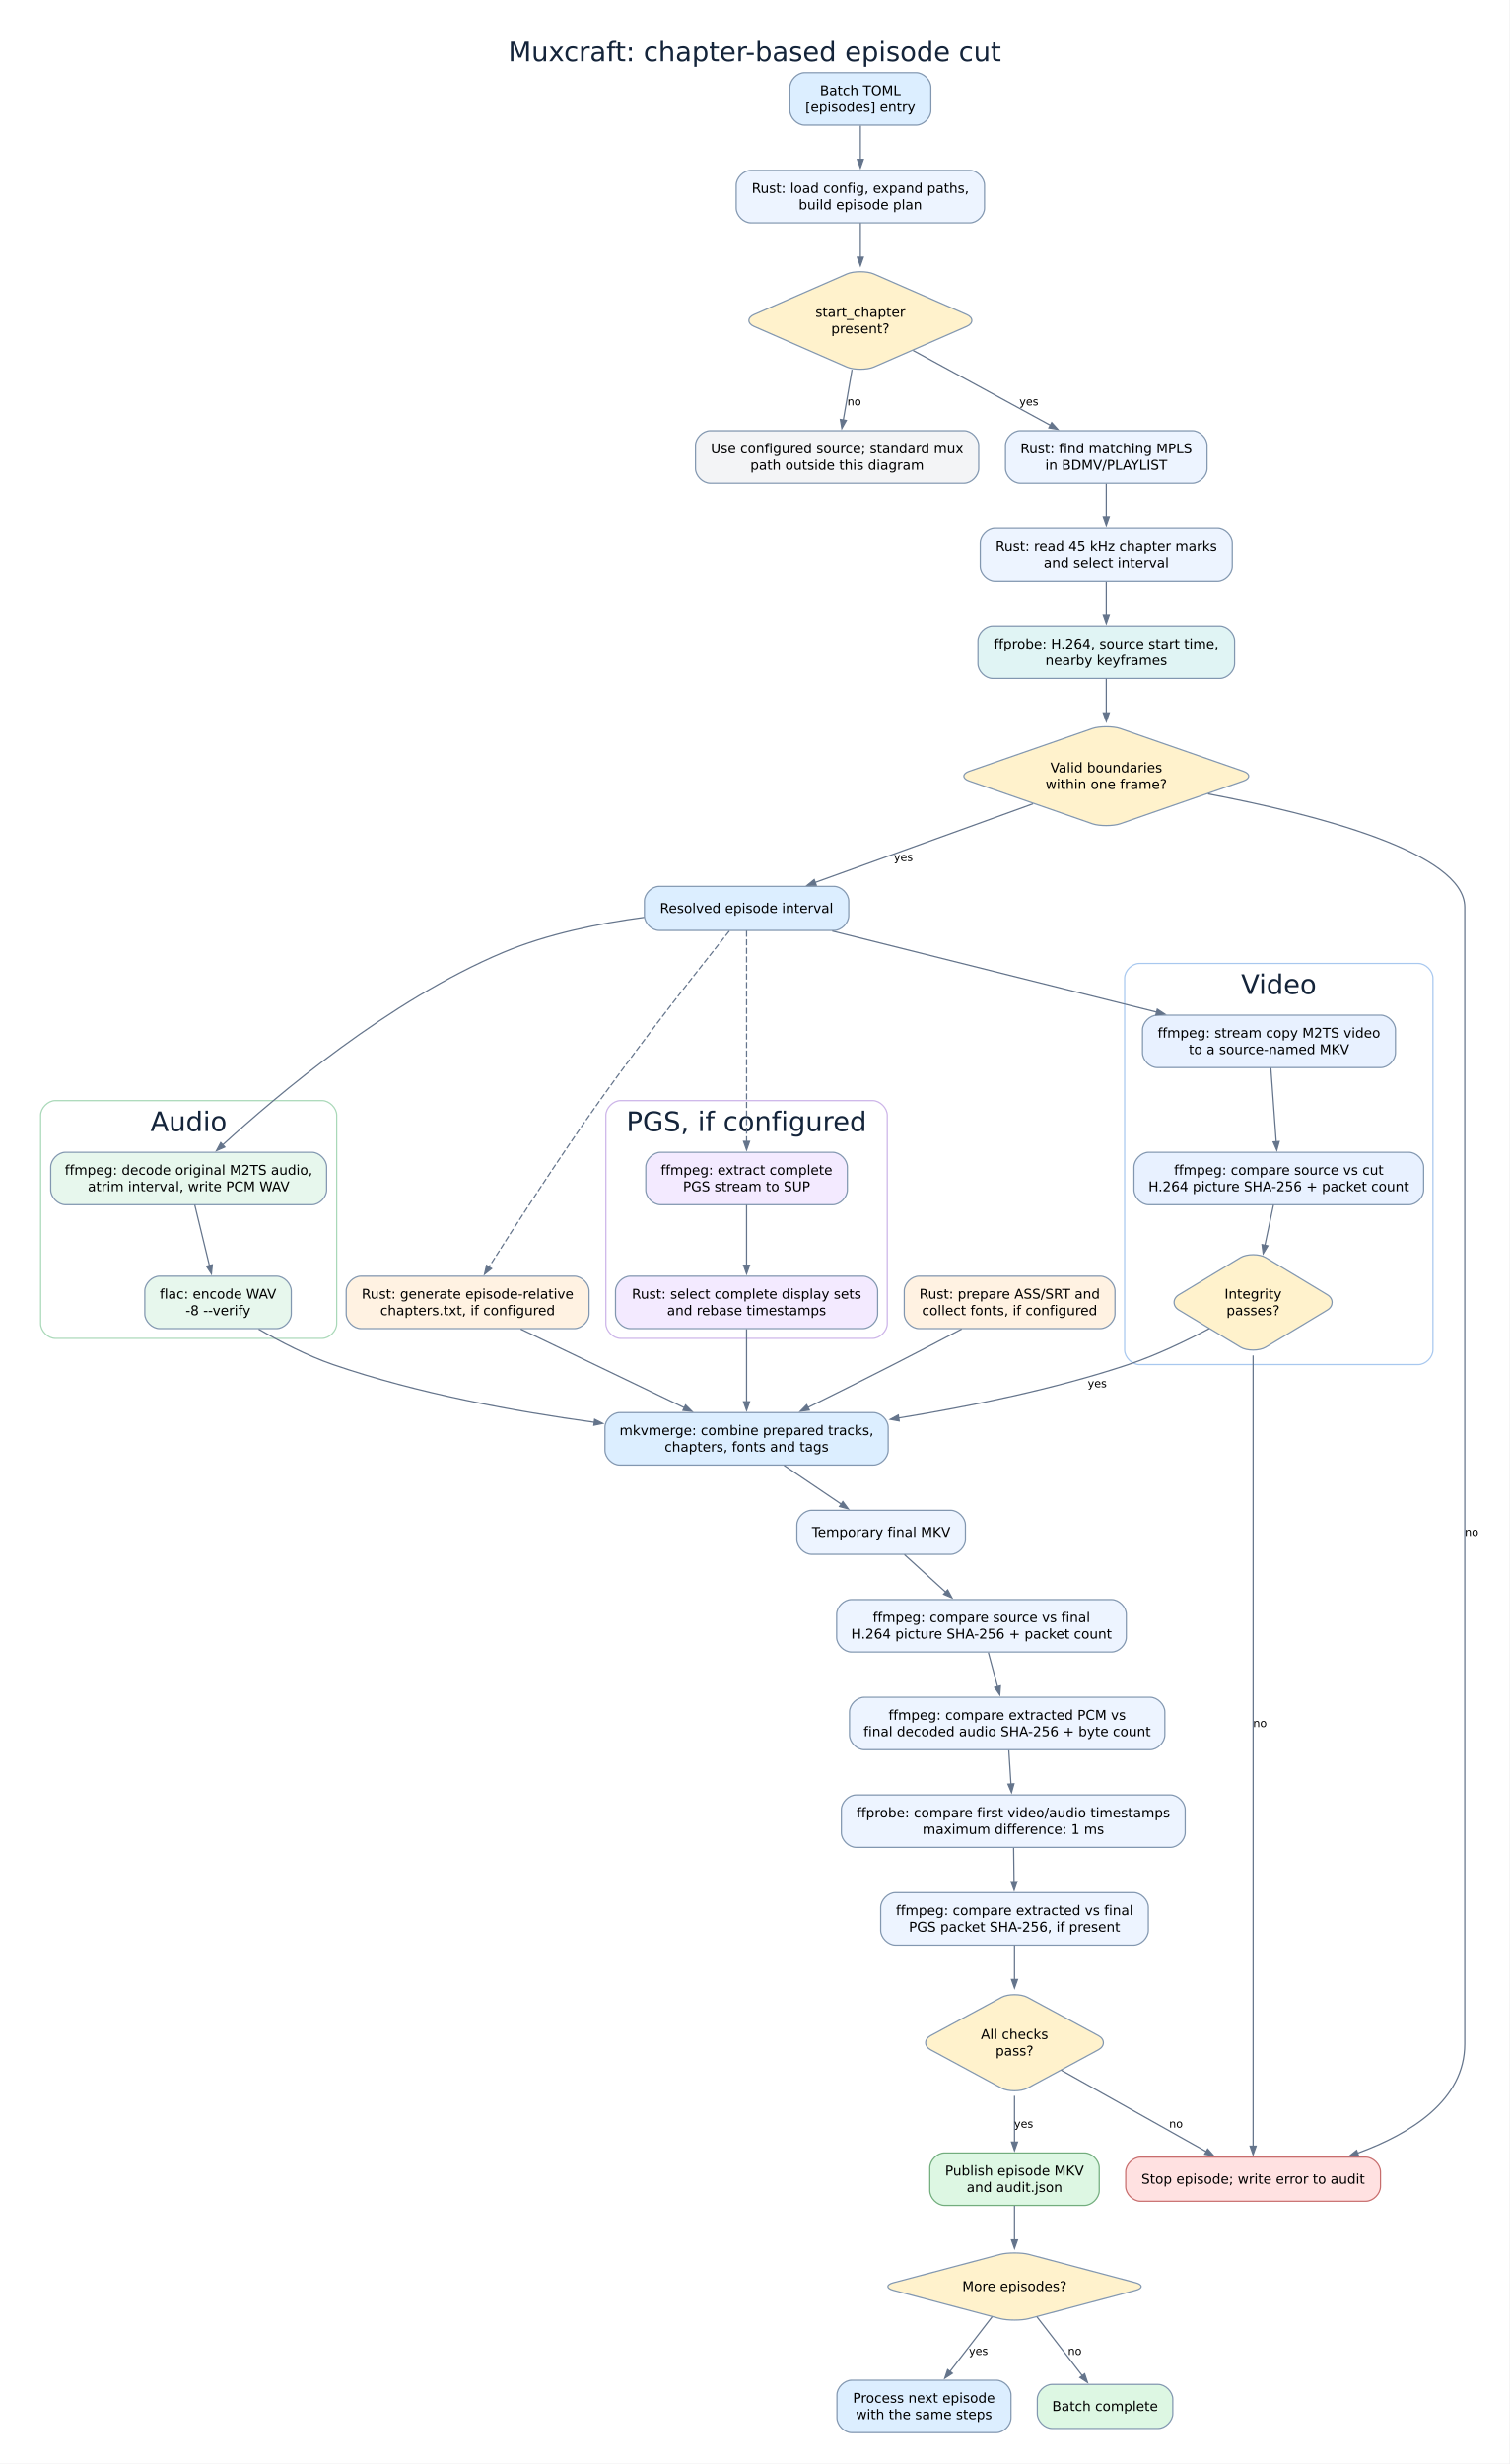
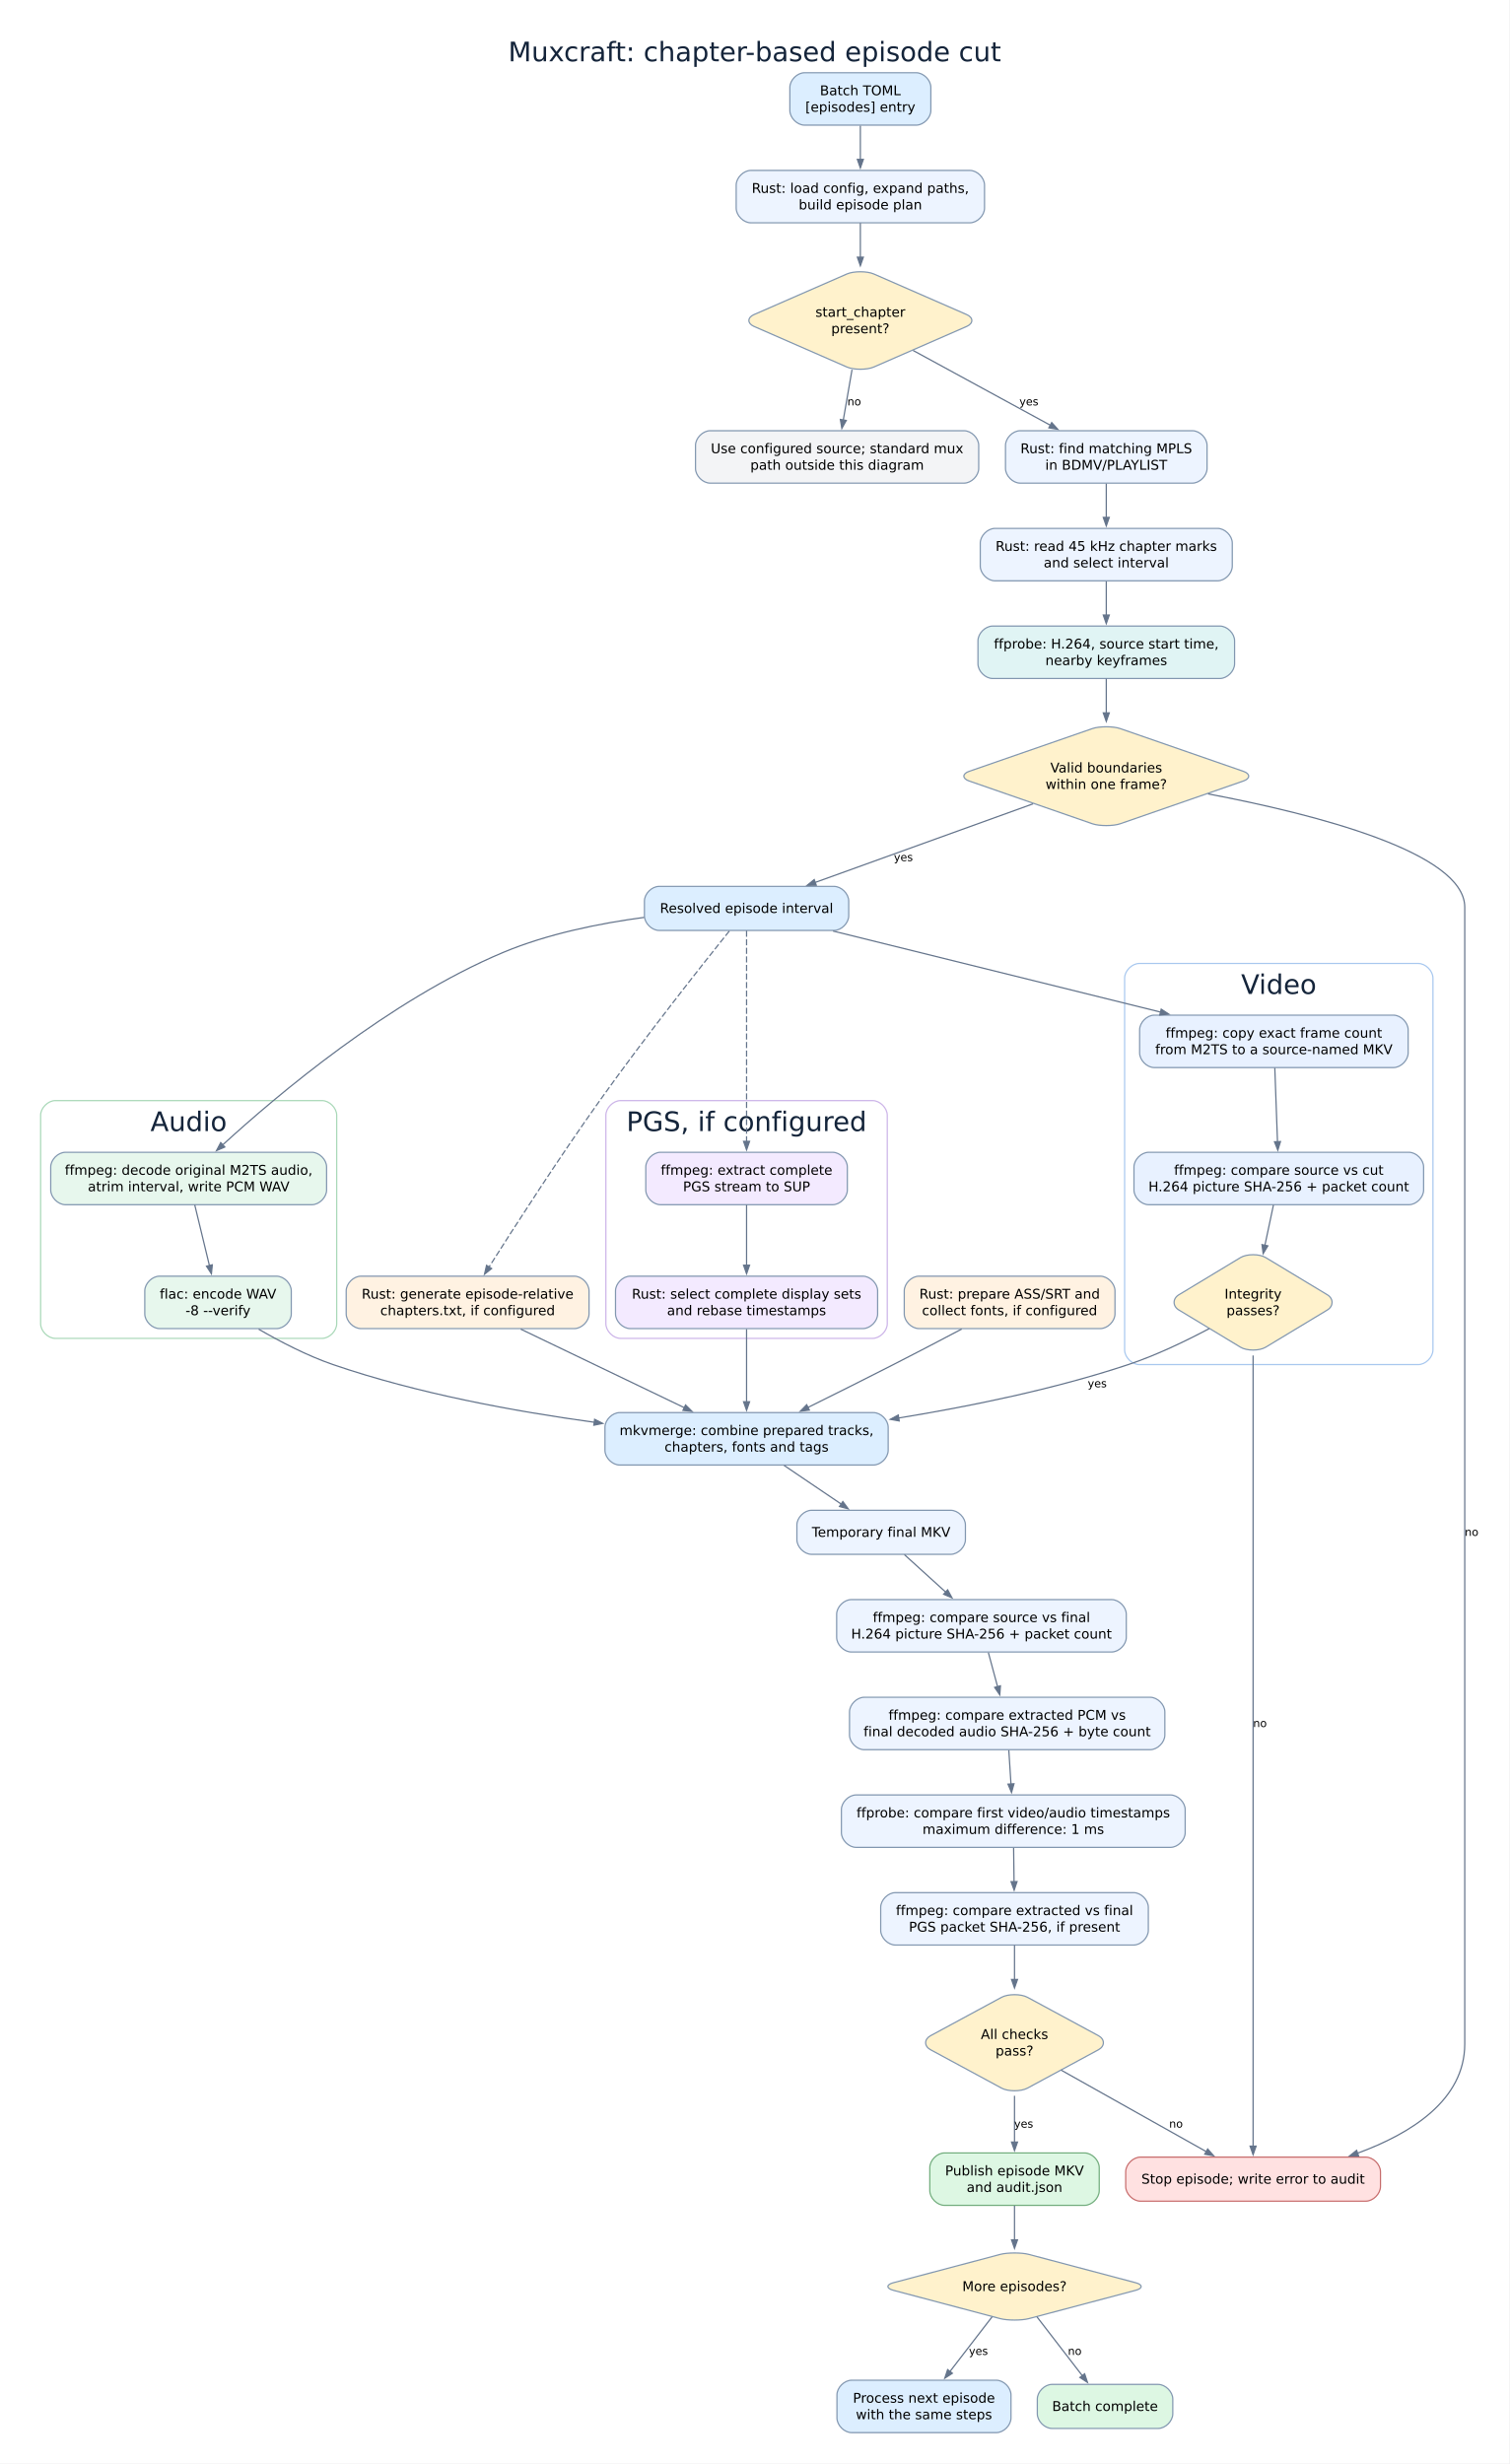
<svg xmlns="http://www.w3.org/2000/svg" width="1234pt" height="2014pt" viewBox="0.00 0.00 1234.00 2014.00">
  <g id="graph0" class="graph" transform="scale(1 1) rotate(0) translate(25.2 1988.36)">
    <polygon fill="white" stroke="none" points="-25.2,25.2 -25.2,-1988.36 1208.45,-1988.36 1208.45,25.2 -25.2,25.2" />
    <text xml:space="preserve" text-anchor="middle" x="591.62" y="-1938.26" font-family="DejaVu Sans" font-size="22.00" fill="#14243a">Muxcraft: chapter-based episode cut</text>
    <g id="clust1" class="cluster">
      <path fill="white" stroke="#a8c8ef" d="M906,-872.99C906,-872.99 1134,-872.99 1134,-872.99 1140,-872.99 1146,-878.99 1146,-884.99 1146,-884.99 1146,-1188.85 1146,-1188.85 1146,-1194.85 1140,-1200.85 1134,-1200.85 1134,-1200.85 906,-1200.85 906,-1200.85 900,-1200.85 894,-1194.85 894,-1188.85 894,-1188.85 894,-884.99 894,-884.99 894,-878.99 900,-872.99 906,-872.99" />
      <text xml:space="preserve" text-anchor="middle" x="1020" y="-1175.95" font-family="DejaVu Sans" font-size="22.00" fill="#14243a">Video</text>
    </g>
    <g id="clust2" class="cluster">
      <path fill="white" stroke="#a9d8b8" d="M20,-894.41C20,-894.41 238,-894.41 238,-894.41 244,-894.41 250,-900.41 250,-906.41 250,-906.41 250,-1076.76 250,-1076.76 250,-1082.76 244,-1088.76 238,-1088.76 238,-1088.76 20,-1088.76 20,-1088.76 14,-1088.76 8,-1082.76 8,-1076.76 8,-1076.76 8,-906.41 8,-906.41 8,-900.41 14,-894.41 20,-894.41" />
      <text xml:space="preserve" text-anchor="middle" x="129" y="-1063.86" font-family="DejaVu Sans" font-size="22.00" fill="#14243a">Audio</text>
    </g>
    <g id="clust3" class="cluster">
      <path fill="white" stroke="#ccb4e8" d="M482,-894.41C482,-894.41 688,-894.41 688,-894.41 694,-894.41 700,-900.41 700,-906.41 700,-906.41 700,-1076.76 700,-1076.76 700,-1082.76 694,-1088.76 688,-1088.76 688,-1088.76 482,-1088.76 482,-1088.76 476,-1088.76 470,-1082.76 470,-1076.76 470,-1076.76 470,-906.41 470,-906.41 470,-900.41 476,-894.41 482,-894.41" />
      <text xml:space="preserve" text-anchor="middle" x="585" y="-1063.86" font-family="DejaVu Sans" font-size="22.00" fill="#14243a">PGS, if configured</text>
    </g>
    <g id="node1" class="node">
      <path fill="#dceeff" stroke="#8297b0" d="M723.62,-1928.91C723.62,-1928.91 632.38,-1928.91 632.38,-1928.91 626.38,-1928.91 620.38,-1922.91 620.38,-1916.91 620.38,-1916.91 620.38,-1898.07 620.38,-1898.07 620.38,-1892.07 626.38,-1886.07 632.38,-1886.07 632.38,-1886.07 723.62,-1886.07 723.62,-1886.07 729.62,-1886.07 735.62,-1892.07 735.62,-1898.07 735.62,-1898.07 735.62,-1916.91 735.62,-1916.91 735.62,-1922.91 729.62,-1928.91 723.62,-1928.91" />
      <text xml:space="preserve" text-anchor="middle" x="678" y="-1910.54" font-family="DejaVu Sans" font-size="11.00">Batch TOML</text>
      <text xml:space="preserve" text-anchor="middle" x="678" y="-1897.04" font-family="DejaVu Sans" font-size="11.00">[episodes] entry</text>
    </g>
    <g id="node2" class="node">
      <path fill="#edf4ff" stroke="#8297b0" d="M767.49,-1849.07C767.49,-1849.07 588.51,-1849.07 588.51,-1849.07 582.51,-1849.07 576.51,-1843.07 576.51,-1837.07 576.51,-1837.07 576.51,-1818.23 576.51,-1818.23 576.51,-1812.23 582.51,-1806.23 588.51,-1806.23 588.51,-1806.23 767.49,-1806.23 767.49,-1806.23 773.49,-1806.23 779.49,-1812.23 779.49,-1818.23 779.49,-1818.23 779.49,-1837.07 779.49,-1837.07 779.49,-1843.07 773.49,-1849.07 767.49,-1849.07" />
      <text xml:space="preserve" text-anchor="middle" x="678" y="-1830.7" font-family="DejaVu Sans" font-size="11.00">Rust: load config, expand paths,</text>
      <text xml:space="preserve" text-anchor="middle" x="678" y="-1817.2" font-family="DejaVu Sans" font-size="11.00">build episode plan</text>
    </g>
    <g id="edge5" class="edge">
      <path fill="none" stroke="#64748b" d="M678,-1885.63C678,-1877.17 678,-1867.24 678,-1858.06" />
      <polygon fill="#64748b" stroke="#64748b" points="680.45,-1858.08 678,-1851.08 675.55,-1858.08 680.45,-1858.08" />
    </g>
    <g id="node3" class="node">
      <path fill="#fff2cc" stroke="#8297b0" d="M667.01,-1764.42C667.01,-1764.42 591.01,-1731.2 591.01,-1731.2 585.52,-1728.79 585.52,-1723.99 591.01,-1721.58 591.01,-1721.58 667.01,-1688.36 667.01,-1688.36 672.5,-1685.95 683.5,-1685.95 688.99,-1688.36 688.99,-1688.36 764.99,-1721.58 764.99,-1721.58 770.48,-1723.99 770.48,-1728.79 764.99,-1731.2 764.99,-1731.2 688.99,-1764.42 688.99,-1764.42 683.5,-1766.83 672.5,-1766.83 667.01,-1764.42" />
      <text xml:space="preserve" text-anchor="middle" x="678" y="-1729.44" font-family="DejaVu Sans" font-size="11.00">start_chapter</text>
      <text xml:space="preserve" text-anchor="middle" x="678" y="-1715.94" font-family="DejaVu Sans" font-size="11.00">present?</text>
    </g>
    <g id="edge6" class="edge">
      <path fill="none" stroke="#64748b" d="M678,-1806.08C678,-1797.83 678,-1787.93 678,-1777.97" />
      <polygon fill="#64748b" stroke="#64748b" points="680.45,-1778.14 678,-1771.14 675.55,-1778.14 680.45,-1778.14" />
    </g>
    <g id="node4" class="node">
      <path fill="#f3f4f6" stroke="#8297b0" d="M762.74,-1636.3C762.74,-1636.3 555.26,-1636.3 555.26,-1636.3 549.26,-1636.3 543.26,-1630.3 543.26,-1624.3 543.26,-1624.3 543.26,-1605.46 543.26,-1605.46 543.26,-1599.46 549.26,-1593.46 555.26,-1593.46 555.26,-1593.46 762.74,-1593.46 762.74,-1593.46 768.74,-1593.46 774.74,-1599.46 774.74,-1605.46 774.74,-1605.46 774.74,-1624.3 774.74,-1624.3 774.74,-1630.3 768.74,-1636.3 762.74,-1636.3" />
      <text xml:space="preserve" text-anchor="middle" x="659" y="-1617.93" font-family="DejaVu Sans" font-size="11.00">Use configured source; standard mux</text>
      <text xml:space="preserve" text-anchor="middle" x="659" y="-1604.43" font-family="DejaVu Sans" font-size="11.00">path outside this diagram</text>
    </g>
    <g id="edge7" class="edge">
      <path fill="none" stroke="#64748b" d="M671.19,-1686.16C668.84,-1672.6 666.25,-1657.65 664.06,-1645.04" />
      <polygon fill="#64748b" stroke="#64748b" points="666.49,-1644.7 662.88,-1638.22 661.66,-1645.53 666.49,-1644.7" />
      <text xml:space="preserve" text-anchor="middle" x="672.99" y="-1657" font-family="DejaVu Sans" font-size="9.00">no</text>
    </g>
    <g id="node5" class="node">
      <path fill="#edf4ff" stroke="#8297b0" d="M949.37,-1636.3C949.37,-1636.3 808.63,-1636.3 808.63,-1636.3 802.63,-1636.3 796.63,-1630.3 796.63,-1624.3 796.63,-1624.3 796.63,-1605.46 796.63,-1605.46 796.63,-1599.46 802.63,-1593.46 808.63,-1593.46 808.63,-1593.46 949.37,-1593.46 949.37,-1593.46 955.37,-1593.46 961.37,-1599.46 961.37,-1605.46 961.37,-1605.46 961.37,-1624.3 961.37,-1624.3 961.37,-1630.3 955.37,-1636.3 949.37,-1636.3" />
      <text xml:space="preserve" text-anchor="middle" x="879" y="-1617.93" font-family="DejaVu Sans" font-size="11.00">Rust: find matching MPLS</text>
      <text xml:space="preserve" text-anchor="middle" x="879" y="-1604.43" font-family="DejaVu Sans" font-size="11.00">in BDMV/PLAYLIST</text>
    </g>
    <g id="edge8" class="edge">
      <path fill="none" stroke="#64748b" d="M721.12,-1701.9C754.15,-1683.9 799.62,-1659.13 833.28,-1640.79" />
      <polygon fill="#64748b" stroke="#64748b" points="834.4,-1642.97 839.37,-1637.47 832.05,-1638.67 834.4,-1642.97" />
      <text xml:space="preserve" text-anchor="middle" x="815.75" y="-1657" font-family="DejaVu Sans" font-size="9.00">yes</text>
    </g>
    <g id="node6" class="node">
      <path fill="#edf4ff" stroke="#8297b0" d="M969.99,-1556.46C969.99,-1556.46 788.01,-1556.46 788.01,-1556.46 782.01,-1556.46 776.01,-1550.46 776.01,-1544.46 776.01,-1544.46 776.01,-1525.62 776.01,-1525.62 776.01,-1519.62 782.01,-1513.62 788.01,-1513.62 788.01,-1513.62 969.99,-1513.62 969.99,-1513.62 975.99,-1513.62 981.99,-1519.62 981.99,-1525.62 981.99,-1525.62 981.99,-1544.46 981.99,-1544.46 981.99,-1550.46 975.99,-1556.46 969.99,-1556.46" />
      <text xml:space="preserve" text-anchor="middle" x="879" y="-1538.09" font-family="DejaVu Sans" font-size="11.00">Rust: read 45 kHz chapter marks</text>
      <text xml:space="preserve" text-anchor="middle" x="879" y="-1524.59" font-family="DejaVu Sans" font-size="11.00">and select interval</text>
    </g>
    <g id="edge9" class="edge">
      <path fill="none" stroke="#64748b" d="M879,-1593.02C879,-1584.56 879,-1574.63 879,-1565.45" />
      <polygon fill="#64748b" stroke="#64748b" points="881.45,-1565.47 879,-1558.47 876.55,-1565.47 881.45,-1565.47" />
    </g>
    <g id="node7" class="node">
      <path fill="#e0f4f4" stroke="#8297b0" d="M971.87,-1476.62C971.87,-1476.62 786.13,-1476.62 786.13,-1476.62 780.13,-1476.62 774.13,-1470.62 774.13,-1464.62 774.13,-1464.62 774.13,-1445.78 774.13,-1445.78 774.13,-1439.78 780.13,-1433.78 786.13,-1433.78 786.13,-1433.78 971.87,-1433.78 971.87,-1433.78 977.87,-1433.78 983.87,-1439.78 983.87,-1445.78 983.87,-1445.78 983.87,-1464.62 983.87,-1464.62 983.87,-1470.62 977.87,-1476.62 971.87,-1476.62" />
      <text xml:space="preserve" text-anchor="middle" x="879" y="-1458.25" font-family="DejaVu Sans" font-size="11.00">ffprobe: H.264, source start time,</text>
      <text xml:space="preserve" text-anchor="middle" x="879" y="-1444.75" font-family="DejaVu Sans" font-size="11.00">nearby keyframes</text>
    </g>
    <g id="edge10" class="edge">
      <path fill="none" stroke="#64748b" d="M879,-1513.18C879,-1504.72 879,-1494.79 879,-1485.61" />
      <polygon fill="#64748b" stroke="#64748b" points="881.45,-1485.63 879,-1478.63 876.55,-1485.63 881.45,-1485.63" />
    </g>
    <g id="node8" class="node">
      <path fill="#fff2cc" stroke="#8297b0" d="M867.66,-1392.85C867.66,-1392.85 766.86,-1357.87 766.86,-1357.87 761.19,-1355.91 761.19,-1351.97 766.86,-1350.01 766.86,-1350.01 867.66,-1315.03 867.66,-1315.03 873.33,-1313.07 884.67,-1313.07 890.34,-1315.03 890.34,-1315.03 991.14,-1350.01 991.14,-1350.01 996.81,-1351.97 996.81,-1355.91 991.14,-1357.87 991.14,-1357.87 890.34,-1392.85 890.34,-1392.85 884.67,-1394.81 873.33,-1394.81 867.66,-1392.85" />
      <text xml:space="preserve" text-anchor="middle" x="879" y="-1356.99" font-family="DejaVu Sans" font-size="11.00">Valid boundaries</text>
      <text xml:space="preserve" text-anchor="middle" x="879" y="-1343.49" font-family="DejaVu Sans" font-size="11.00">within one frame?</text>
    </g>
    <g id="edge11" class="edge">
      <path fill="none" stroke="#64748b" d="M879,-1433.63C879,-1425.38 879,-1415.48 879,-1405.52" />
      <polygon fill="#64748b" stroke="#64748b" points="881.45,-1405.69 879,-1398.69 876.55,-1405.69 881.45,-1405.69" />
    </g>
    <g id="node9" class="node">
      <path fill="#dceeff" stroke="#8297b0" d="M656.49,-1263.85C656.49,-1263.85 513.51,-1263.85 513.51,-1263.85 507.51,-1263.85 501.51,-1257.85 501.51,-1251.85 501.51,-1251.85 501.51,-1239.85 501.51,-1239.85 501.51,-1233.85 507.51,-1227.85 513.51,-1227.85 513.51,-1227.85 656.49,-1227.85 656.49,-1227.85 662.49,-1227.85 668.49,-1233.85 668.49,-1239.85 668.49,-1239.85 668.49,-1251.85 668.49,-1251.85 668.49,-1257.85 662.49,-1263.85 656.49,-1263.85" />
      <text xml:space="preserve" text-anchor="middle" x="585" y="-1242.15" font-family="DejaVu Sans" font-size="11.00">Resolved episode interval</text>
    </g>
    <g id="edge13" class="edge">
      <path fill="none" stroke="#64748b" d="M819.15,-1331.34C767.04,-1312.54 692.05,-1285.48 641.08,-1267.09" />
      <polygon fill="#64748b" stroke="#64748b" points="641.96,-1264.8 634.54,-1264.73 640.29,-1269.41 641.96,-1264.8" />
      <text xml:space="preserve" text-anchor="middle" x="713.17" y="-1284.55" font-family="DejaVu Sans" font-size="9.00">yes</text>
    </g>
    <g id="node10" class="node">
      <path fill="#ffe1e1" stroke="#c76d6d" d="M1091.12,-225.19C1091.12,-225.19 906.88,-225.19 906.88,-225.19 900.88,-225.19 894.88,-219.19 894.88,-213.19 894.88,-213.19 894.88,-201.19 894.88,-201.19 894.88,-195.19 900.88,-189.19 906.88,-189.19 906.88,-189.19 1091.12,-189.19 1091.12,-189.19 1097.12,-189.19 1103.12,-195.19 1103.12,-201.19 1103.12,-201.19 1103.12,-213.19 1103.12,-213.19 1103.12,-219.19 1097.12,-225.19 1091.12,-225.19" />
      <text xml:space="preserve" text-anchor="middle" x="999" y="-203.49" font-family="DejaVu Sans" font-size="11.00">Stop episode; write error to audit</text>
    </g>
    <g id="edge12" class="edge">
      <path fill="none" stroke="#64748b" d="M962.18,-1339.47C1048.8,-1323.03 1172,-1291.75 1172,-1246.85 1172,-1246.85 1172,-1246.85 1172,-317.7 1172,-271.76 1127.91,-244.29 1084.24,-228.36" />
      <polygon fill="#64748b" stroke="#64748b" points="1085.24,-226.11 1077.82,-226.11 1083.62,-230.74 1085.24,-226.11" />
      <text xml:space="preserve" text-anchor="middle" x="1177.62" y="-732.98" font-family="DejaVu Sans" font-size="9.00">no</text>
    </g>
    <g id="node11" class="node">
-       <path fill="#e8f1ff" stroke="#8297b0" d="M1103.37,-1158.6C1103.37,-1158.6 920.63,-1158.6 920.63,-1158.6 914.63,-1158.6 908.63,-1152.6 908.63,-1146.6 908.63,-1146.6 908.63,-1127.76 908.63,-1127.76 908.63,-1121.76 914.63,-1115.76 920.63,-1115.76 920.63,-1115.76 1103.37,-1115.76 1103.37,-1115.76 1109.37,-1115.76 1115.37,-1121.76 1115.37,-1127.76 1115.37,-1127.76 1115.37,-1146.6 1115.37,-1146.6 1115.37,-1152.6 1109.37,-1158.6 1103.37,-1158.6" />
-       <text xml:space="preserve" text-anchor="middle" x="1012" y="-1140.23" font-family="DejaVu Sans" font-size="11.00">ffmpeg: stream copy M2TS video</text>
-       <text xml:space="preserve" text-anchor="middle" x="1012" y="-1126.73" font-family="DejaVu Sans" font-size="11.00">to a source-named MKV</text>
+       <path fill="#e8f1ff" stroke="#8297b0" d="M1113.74,-1158.6C1113.74,-1158.6 918.26,-1158.6 918.26,-1158.6 912.26,-1158.6 906.26,-1152.6 906.26,-1146.6 906.26,-1146.6 906.26,-1127.76 906.26,-1127.76 906.26,-1121.76 912.26,-1115.76 918.26,-1115.76 918.26,-1115.76 1113.74,-1115.76 1113.74,-1115.76 1119.74,-1115.76 1125.74,-1121.76 1125.74,-1127.76 1125.74,-1127.76 1125.74,-1146.6 1125.74,-1146.6 1125.74,-1152.6 1119.74,-1158.6 1113.74,-1158.6" />
+       <text xml:space="preserve" text-anchor="middle" x="1016" y="-1140.23" font-family="DejaVu Sans" font-size="11.00">ffmpeg: copy exact frame count</text>
+       <text xml:space="preserve" text-anchor="middle" x="1016" y="-1126.73" font-family="DejaVu Sans" font-size="11.00">from M2TS to a source-named MKV</text>
    </g>
    <g id="edge14" class="edge">
-       <path fill="none" stroke="#64748b" d="M655.03,-1227.36C727.43,-1209.27 840.79,-1180.95 920.29,-1161.09" />
-       <polygon fill="#64748b" stroke="#64748b" points="920.7,-1163.51 926.89,-1159.44 919.51,-1158.76 920.7,-1163.51" />
+       <path fill="none" stroke="#64748b" d="M655.69,-1227.36C728.76,-1209.27 843.19,-1180.95 923.44,-1161.09" />
+       <polygon fill="#64748b" stroke="#64748b" points="923.9,-1163.5 930.11,-1159.44 922.73,-1158.74 923.9,-1163.5" />
    </g>
    <g id="node14" class="node">
      <path fill="#e7f7ed" stroke="#8297b0" d="M229.74,-1046.51C229.74,-1046.51 28.26,-1046.51 28.26,-1046.51 22.26,-1046.51 16.26,-1040.51 16.26,-1034.51 16.26,-1034.51 16.26,-1015.67 16.26,-1015.67 16.26,-1009.67 22.26,-1003.67 28.26,-1003.67 28.26,-1003.67 229.74,-1003.67 229.74,-1003.67 235.74,-1003.67 241.74,-1009.67 241.74,-1015.67 241.74,-1015.67 241.74,-1034.51 241.74,-1034.51 241.74,-1040.51 235.74,-1046.51 229.74,-1046.51" />
      <text xml:space="preserve" text-anchor="middle" x="129" y="-1028.14" font-family="DejaVu Sans" font-size="11.00">ffmpeg: decode original M2TS audio,</text>
      <text xml:space="preserve" text-anchor="middle" x="129" y="-1014.64" font-family="DejaVu Sans" font-size="11.00">atrim interval, write PCM WAV</text>
    </g>
    <g id="edge15" class="edge">
      <path fill="none" stroke="#64748b" d="M501.33,-1238.52C464.84,-1233.66 422.23,-1225.06 386,-1209.85 293.21,-1170.9 201.41,-1093.39 156.85,-1052.6" />
      <polygon fill="#64748b" stroke="#64748b" points="158.54,-1050.83 151.74,-1047.88 155.22,-1054.43 158.54,-1050.83" />
    </g>
    <g id="node16" class="node">
      <path fill="#f3eaff" stroke="#8297b0" d="M655.37,-1046.51C655.37,-1046.51 514.63,-1046.51 514.63,-1046.51 508.63,-1046.51 502.63,-1040.51 502.63,-1034.51 502.63,-1034.51 502.63,-1015.67 502.63,-1015.67 502.63,-1009.67 508.63,-1003.67 514.63,-1003.67 514.63,-1003.67 655.37,-1003.67 655.37,-1003.67 661.37,-1003.67 667.37,-1009.67 667.37,-1015.67 667.37,-1015.67 667.37,-1034.51 667.37,-1034.51 667.37,-1040.51 661.37,-1046.51 655.37,-1046.51" />
      <text xml:space="preserve" text-anchor="middle" x="585" y="-1028.14" font-family="DejaVu Sans" font-size="11.00">ffmpeg: extract complete</text>
      <text xml:space="preserve" text-anchor="middle" x="585" y="-1014.64" font-family="DejaVu Sans" font-size="11.00">PGS stream to SUP</text>
    </g>
    <g id="edge16" class="edge">
      <path fill="none" stroke="#64748b" stroke-dasharray="5,2" d="M585,-1227.68C585,-1190.4 585,-1101.66 585,-1055.35" />
      <polygon fill="#64748b" stroke="#64748b" points="587.45,-1055.47 585,-1048.47 582.55,-1055.47 587.45,-1055.47" />
    </g>
    <g id="node18" class="node">
      <path fill="#fff2e2" stroke="#8297b0" d="M444.24,-945.25C444.24,-945.25 269.76,-945.25 269.76,-945.25 263.76,-945.25 257.76,-939.25 257.76,-933.25 257.76,-933.25 257.76,-914.41 257.76,-914.41 257.76,-908.41 263.76,-902.41 269.76,-902.41 269.76,-902.41 444.24,-902.41 444.24,-902.41 450.24,-902.41 456.24,-908.41 456.24,-914.41 456.24,-914.41 456.24,-933.25 456.24,-933.25 456.24,-939.25 450.24,-945.25 444.24,-945.25" />
      <text xml:space="preserve" text-anchor="middle" x="357" y="-926.88" font-family="DejaVu Sans" font-size="11.00">Rust: generate episode-relative</text>
      <text xml:space="preserve" text-anchor="middle" x="357" y="-913.38" font-family="DejaVu Sans" font-size="11.00">chapters.txt, if configured</text>
    </g>
    <g id="edge17" class="edge">
      <path fill="none" stroke="#64748b" stroke-dasharray="5,2" d="M570.9,-1227.38C548.02,-1198.84 501.69,-1140.26 465,-1088.76 431.63,-1041.92 395.33,-985.61 374.46,-952.66" />
      <polygon fill="#64748b" stroke="#64748b" points="376.62,-951.49 370.81,-946.88 372.48,-954.1 376.62,-951.49" />
    </g>
    <g id="node12" class="node">
      <path fill="#e8f1ff" stroke="#8297b0" d="M1126.37,-1046.51C1126.37,-1046.51 913.63,-1046.51 913.63,-1046.51 907.63,-1046.51 901.63,-1040.51 901.63,-1034.51 901.63,-1034.51 901.63,-1015.67 901.63,-1015.67 901.63,-1009.67 907.63,-1003.67 913.63,-1003.67 913.63,-1003.67 1126.37,-1003.67 1126.37,-1003.67 1132.37,-1003.67 1138.37,-1009.67 1138.37,-1015.67 1138.37,-1015.67 1138.37,-1034.51 1138.37,-1034.51 1138.37,-1040.51 1132.37,-1046.51 1126.37,-1046.51" />
      <text xml:space="preserve" text-anchor="middle" x="1020" y="-1028.14" font-family="DejaVu Sans" font-size="11.00">ffmpeg: compare source vs cut</text>
      <text xml:space="preserve" text-anchor="middle" x="1020" y="-1014.64" font-family="DejaVu Sans" font-size="11.00">H.264 picture SHA-256 + packet count</text>
    </g>
    <g id="edge1" class="edge">
-       <path fill="none" stroke="#64748b" d="M1013.5,-1115.47C1014.75,-1098.4 1016.52,-1074 1017.9,-1055.01" />
-       <polygon fill="#64748b" stroke="#64748b" points="1020.33,-1055.37 1018.39,-1048.21 1015.44,-1055.02 1020.33,-1055.37" />
+       <path fill="none" stroke="#64748b" d="M1016.75,-1115.47C1017.37,-1098.4 1018.26,-1074 1018.95,-1055.01" />
+       <polygon fill="#64748b" stroke="#64748b" points="1021.39,-1055.3 1019.2,-1048.22 1016.49,-1055.12 1021.39,-1055.3" />
    </g>
    <g id="node13" class="node">
      <path fill="#fff2cc" stroke="#8297b0" d="M988.73,-960.47C988.73,-960.47 938.29,-930.03 938.29,-930.03 933.16,-926.93 933.16,-920.73 938.29,-917.63 938.29,-917.63 988.73,-887.19 988.73,-887.19 993.86,-884.09 1004.14,-884.09 1009.27,-887.19 1009.27,-887.19 1059.71,-917.63 1059.71,-917.63 1064.84,-920.73 1064.84,-926.93 1059.71,-930.03 1059.71,-930.03 1009.27,-960.47 1009.27,-960.47 1004.14,-963.57 993.86,-963.57 988.73,-960.47" />
      <text xml:space="preserve" text-anchor="middle" x="999" y="-926.88" font-family="DejaVu Sans" font-size="11.00">Integrity</text>
      <text xml:space="preserve" text-anchor="middle" x="999" y="-913.38" font-family="DejaVu Sans" font-size="11.00">passes?</text>
    </g>
    <g id="edge2" class="edge">
      <path fill="none" stroke="#64748b" d="M1015.65,-1003.52C1013.62,-993.93 1011.12,-982.09 1008.67,-970.54" />
      <polygon fill="#64748b" stroke="#64748b" points="1011.07,-970.04 1007.22,-963.7 1006.28,-971.06 1011.07,-970.04" />
    </g>
    <g id="edge18" class="edge">
      <path fill="none" stroke="#64748b" d="M999,-880.45C999,-860.14 999,-835.47 999,-813.32 999,-813.32 999,-813.32 999,-317.7 999,-289 999,-256.07 999,-233.87" />
      <polygon fill="#64748b" stroke="#64748b" points="1001.45,-234.15 999,-227.15 996.55,-234.15 1001.45,-234.15" />
      <text xml:space="preserve" text-anchor="middle" x="1004.62" y="-576.72" font-family="DejaVu Sans" font-size="9.00">no</text>
    </g>
    <g id="node20" class="node">
      <path fill="#dceeff" stroke="#8297b0" d="M688.74,-833.74C688.74,-833.74 481.26,-833.74 481.26,-833.74 475.26,-833.74 469.26,-827.74 469.26,-821.74 469.26,-821.74 469.26,-802.9 469.26,-802.9 469.26,-796.9 475.26,-790.9 481.26,-790.9 481.26,-790.9 688.74,-790.9 688.74,-790.9 694.74,-790.9 700.74,-796.9 700.74,-802.9 700.74,-802.9 700.74,-821.74 700.74,-821.74 700.74,-827.74 694.74,-833.74 688.74,-833.74" />
      <text xml:space="preserve" text-anchor="middle" x="585" y="-815.37" font-family="DejaVu Sans" font-size="11.00">mkvmerge: combine prepared tracks,</text>
      <text xml:space="preserve" text-anchor="middle" x="585" y="-801.87" font-family="DejaVu Sans" font-size="11.00">chapters, fonts and tags</text>
    </g>
    <g id="edge19" class="edge">
      <path fill="none" stroke="#64748b" d="M963.17,-902.41C944.05,-892.27 919.81,-880.59 897,-872.99 836.54,-852.84 767.08,-838.72 709.08,-829.29" />
      <polygon fill="#64748b" stroke="#64748b" points="709.76,-826.92 702.46,-828.24 708.99,-831.76 709.76,-826.92" />
      <text xml:space="preserve" text-anchor="middle" x="871.62" y="-854.44" font-family="DejaVu Sans" font-size="9.00">yes</text>
    </g>
    <g id="node15" class="node">
      <path fill="#e7f7ed" stroke="#8297b0" d="M200.87,-945.25C200.87,-945.25 105.14,-945.25 105.14,-945.25 99.14,-945.25 93.14,-939.25 93.14,-933.25 93.14,-933.25 93.14,-914.41 93.14,-914.41 93.14,-908.41 99.14,-902.41 105.14,-902.41 105.14,-902.41 200.87,-902.41 200.87,-902.41 206.87,-902.41 212.87,-908.41 212.87,-914.41 212.87,-914.41 212.87,-933.25 212.87,-933.25 212.87,-939.25 206.87,-945.25 200.87,-945.25" />
      <text xml:space="preserve" text-anchor="middle" x="153" y="-926.88" font-family="DejaVu Sans" font-size="11.00">flac: encode WAV</text>
      <text xml:space="preserve" text-anchor="middle" x="153" y="-913.38" font-family="DejaVu Sans" font-size="11.00">-8 --verify</text>
    </g>
    <g id="edge3" class="edge">
      <path fill="none" stroke="#64748b" d="M133.97,-1003.52C137.46,-989.11 142.16,-969.66 146.02,-953.69" />
      <polygon fill="#64748b" stroke="#64748b" points="148.33,-954.56 147.6,-947.18 143.57,-953.41 148.33,-954.56" />
    </g>
    <g id="edge20" class="edge">
      <path fill="none" stroke="#64748b" d="M186.22,-901.93C203.71,-891.79 225.86,-880.26 247,-872.99 315.77,-849.35 395.77,-834.69 460.68,-825.82" />
      <polygon fill="#64748b" stroke="#64748b" points="460.81,-828.27 467.43,-824.91 460.16,-823.42 460.81,-828.27" />
    </g>
    <g id="node17" class="node">
      <path fill="#f3eaff" stroke="#8297b0" d="M680.12,-945.25C680.12,-945.25 489.88,-945.25 489.88,-945.25 483.88,-945.25 477.88,-939.25 477.88,-933.25 477.88,-933.25 477.88,-914.41 477.88,-914.41 477.88,-908.41 483.88,-902.41 489.88,-902.41 489.88,-902.41 680.12,-902.41 680.12,-902.41 686.12,-902.41 692.12,-908.41 692.12,-914.41 692.12,-914.41 692.12,-933.25 692.12,-933.25 692.12,-939.25 686.12,-945.25 680.12,-945.25" />
      <text xml:space="preserve" text-anchor="middle" x="585" y="-926.88" font-family="DejaVu Sans" font-size="11.00">Rust: select complete display sets</text>
      <text xml:space="preserve" text-anchor="middle" x="585" y="-913.38" font-family="DejaVu Sans" font-size="11.00">and rebase timestamps</text>
    </g>
    <g id="edge4" class="edge">
      <path fill="none" stroke="#64748b" d="M585,-1003.52C585,-989.25 585,-970.01 585,-954.13" />
      <polygon fill="#64748b" stroke="#64748b" points="587.45,-954.23 585,-947.23 582.55,-954.23 587.45,-954.23" />
    </g>
    <g id="edge21" class="edge">
      <path fill="none" stroke="#64748b" d="M585,-901.97C585,-885.15 585,-861.29 585,-842.56" />
      <polygon fill="#64748b" stroke="#64748b" points="587.45,-842.61 585,-835.61 582.55,-842.61 587.45,-842.61" />
    </g>
    <g id="edge22" class="edge">
      <path fill="none" stroke="#64748b" d="M400.42,-901.97C438.61,-883.63 494.23,-856.92 534.42,-837.61" />
      <polygon fill="#64748b" stroke="#64748b" points="535.13,-839.99 540.38,-834.75 533,-835.58 535.13,-839.99" />
    </g>
    <g id="node19" class="node">
      <path fill="#fff2e2" stroke="#8297b0" d="M874.12,-945.25C874.12,-945.25 725.88,-945.25 725.88,-945.25 719.88,-945.25 713.88,-939.25 713.88,-933.25 713.88,-933.25 713.88,-914.41 713.88,-914.41 713.88,-908.41 719.88,-902.41 725.88,-902.41 725.88,-902.41 874.12,-902.41 874.12,-902.41 880.12,-902.41 886.12,-908.41 886.12,-914.41 886.12,-914.41 886.12,-933.25 886.12,-933.25 886.12,-939.25 880.12,-945.25 874.12,-945.25" />
      <text xml:space="preserve" text-anchor="middle" x="800" y="-926.88" font-family="DejaVu Sans" font-size="11.00">Rust: prepare ASS/SRT and</text>
      <text xml:space="preserve" text-anchor="middle" x="800" y="-913.38" font-family="DejaVu Sans" font-size="11.00">collect fonts, if configured</text>
    </g>
    <g id="edge23" class="edge">
      <path fill="none" stroke="#64748b" d="M760.81,-902.03C743.72,-893.01 723.41,-882.4 705,-872.99 682.11,-861.3 656.63,-848.58 635.06,-837.91" />
      <polygon fill="#64748b" stroke="#64748b" points="636.32,-835.8 628.95,-834.89 634.14,-840.19 636.32,-835.8" />
    </g>
    <g id="node21" class="node">
      <path fill="#edf4ff" stroke="#8297b0" d="M751.87,-753.9C751.87,-753.9 638.13,-753.9 638.13,-753.9 632.13,-753.9 626.13,-747.9 626.13,-741.9 626.13,-741.9 626.13,-729.9 626.13,-729.9 626.13,-723.9 632.13,-717.9 638.13,-717.9 638.13,-717.9 751.87,-717.9 751.87,-717.9 757.87,-717.9 763.87,-723.9 763.87,-729.9 763.87,-729.9 763.87,-741.9 763.87,-741.9 763.87,-747.9 757.87,-753.9 751.87,-753.9" />
      <text xml:space="preserve" text-anchor="middle" x="695" y="-732.2" font-family="DejaVu Sans" font-size="11.00">Temporary final MKV</text>
    </g>
    <g id="edge24" class="edge">
      <path fill="none" stroke="#64748b" d="M615.64,-790.59C630.17,-780.76 647.55,-769 662.33,-759" />
      <polygon fill="#64748b" stroke="#64748b" points="663.68,-761.05 668.1,-755.1 660.93,-756.99 663.68,-761.05" />
    </g>
    <g id="node22" class="node">
      <path fill="#edf4ff" stroke="#8297b0" d="M883.37,-680.9C883.37,-680.9 670.63,-680.9 670.63,-680.9 664.63,-680.9 658.63,-674.9 658.63,-668.9 658.63,-668.9 658.63,-650.06 658.63,-650.06 658.63,-644.06 664.63,-638.06 670.63,-638.06 670.63,-638.06 883.37,-638.06 883.37,-638.06 889.37,-638.06 895.37,-644.06 895.37,-650.06 895.37,-650.06 895.37,-668.9 895.37,-668.9 895.37,-674.9 889.37,-680.9 883.37,-680.9" />
      <text xml:space="preserve" text-anchor="middle" x="777" y="-662.53" font-family="DejaVu Sans" font-size="11.00">ffmpeg: compare source vs final</text>
      <text xml:space="preserve" text-anchor="middle" x="777" y="-649.03" font-family="DejaVu Sans" font-size="11.00">H.264 picture SHA-256 + packet count</text>
    </g>
    <g id="edge25" class="edge">
      <path fill="none" stroke="#64748b" d="M714.02,-717.64C724.08,-708.51 736.64,-697.11 747.9,-686.89" />
      <polygon fill="#64748b" stroke="#64748b" points="749.34,-688.89 752.87,-682.38 746.04,-685.27 749.34,-688.89" />
    </g>
    <g id="node23" class="node">
      <path fill="#edf4ff" stroke="#8297b0" d="M914.87,-601.06C914.87,-601.06 681.13,-601.06 681.13,-601.06 675.13,-601.06 669.13,-595.06 669.13,-589.06 669.13,-589.06 669.13,-570.22 669.13,-570.22 669.13,-564.22 675.13,-558.22 681.13,-558.22 681.13,-558.22 914.87,-558.22 914.87,-558.22 920.87,-558.22 926.87,-564.22 926.87,-570.22 926.87,-570.22 926.87,-589.06 926.87,-589.06 926.87,-595.06 920.87,-601.06 914.87,-601.06" />
      <text xml:space="preserve" text-anchor="middle" x="798" y="-582.69" font-family="DejaVu Sans" font-size="11.00">ffmpeg: compare extracted PCM vs</text>
      <text xml:space="preserve" text-anchor="middle" x="798" y="-569.19" font-family="DejaVu Sans" font-size="11.00">final decoded audio SHA-256 + byte count</text>
    </g>
    <g id="edge26" class="edge">
      <path fill="none" stroke="#64748b" d="M782.63,-637.62C784.93,-629.07 787.64,-619.02 790.14,-609.77" />
      <polygon fill="#64748b" stroke="#64748b" points="792.5,-610.42 791.96,-603.02 787.77,-609.14 792.5,-610.42" />
    </g>
    <g id="node24" class="node">
      <path fill="#edf4ff" stroke="#8297b0" d="M931.49,-521.22C931.49,-521.22 674.51,-521.22 674.51,-521.22 668.51,-521.22 662.51,-515.22 662.51,-509.22 662.51,-509.22 662.51,-490.38 662.51,-490.38 662.51,-484.38 668.51,-478.38 674.51,-478.38 674.51,-478.38 931.49,-478.38 931.49,-478.38 937.49,-478.38 943.49,-484.38 943.49,-490.38 943.49,-490.38 943.49,-509.22 943.49,-509.22 943.49,-515.22 937.49,-521.22 931.49,-521.22" />
      <text xml:space="preserve" text-anchor="middle" x="803" y="-502.85" font-family="DejaVu Sans" font-size="11.00">ffprobe: compare first video/audio timestamps</text>
      <text xml:space="preserve" text-anchor="middle" x="803" y="-489.35" font-family="DejaVu Sans" font-size="11.00">maximum difference: 1 ms</text>
    </g>
    <g id="edge27" class="edge">
      <path fill="none" stroke="#64748b" d="M799.34,-557.78C799.88,-549.32 800.52,-539.39 801.11,-530.21" />
      <polygon fill="#64748b" stroke="#64748b" points="803.56,-530.37 801.56,-523.23 798.67,-530.06 803.56,-530.37" />
    </g>
    <g id="node25" class="node">
      <path fill="#edf4ff" stroke="#8297b0" d="M901.37,-441.38C901.37,-441.38 706.63,-441.38 706.63,-441.38 700.63,-441.38 694.63,-435.38 694.63,-429.38 694.63,-429.38 694.63,-410.54 694.63,-410.54 694.63,-404.54 700.63,-398.54 706.63,-398.54 706.63,-398.54 901.37,-398.54 901.37,-398.54 907.37,-398.54 913.37,-404.54 913.37,-410.54 913.37,-410.54 913.37,-429.38 913.37,-429.38 913.37,-435.38 907.37,-441.38 901.37,-441.38" />
      <text xml:space="preserve" text-anchor="middle" x="804" y="-423.01" font-family="DejaVu Sans" font-size="11.00">ffmpeg: compare extracted vs final</text>
      <text xml:space="preserve" text-anchor="middle" x="804" y="-409.51" font-family="DejaVu Sans" font-size="11.00">PGS packet SHA-256, if present</text>
    </g>
    <g id="edge28" class="edge">
      <path fill="none" stroke="#64748b" d="M803.27,-477.94C803.38,-469.48 803.5,-459.55 803.62,-450.37" />
      <polygon fill="#64748b" stroke="#64748b" points="806.07,-450.42 803.71,-443.39 801.17,-450.36 806.07,-450.42" />
    </g>
    <g id="node26" class="node">
      <path fill="#fff2cc" stroke="#8297b0" d="M793.44,-355.83C793.44,-355.83 735.33,-324.41 735.33,-324.41 730.05,-321.55 730.05,-315.85 735.33,-312.99 735.33,-312.99 793.44,-281.57 793.44,-281.57 798.72,-278.71 809.28,-278.71 814.56,-281.57 814.56,-281.57 872.67,-312.99 872.67,-312.99 877.95,-315.85 877.95,-321.55 872.67,-324.41 872.67,-324.41 814.56,-355.83 814.56,-355.83 809.28,-358.69 798.72,-358.69 793.44,-355.83" />
      <text xml:space="preserve" text-anchor="middle" x="804" y="-321.75" font-family="DejaVu Sans" font-size="11.00">All checks</text>
      <text xml:space="preserve" text-anchor="middle" x="804" y="-308.25" font-family="DejaVu Sans" font-size="11.00">pass?</text>
    </g>
    <g id="edge29" class="edge">
      <path fill="none" stroke="#64748b" d="M804,-398.39C804,-390.14 804,-380.24 804,-370.28" />
      <polygon fill="#64748b" stroke="#64748b" points="806.45,-370.45 804,-363.45 801.55,-370.45 806.45,-370.45" />
    </g>
    <g id="edge30" class="edge">
      <path fill="none" stroke="#64748b" d="M842.06,-296.33C876.42,-277.03 926.69,-248.8 961.02,-229.52" />
      <polygon fill="#64748b" stroke="#64748b" points="961.87,-231.85 966.77,-226.29 959.47,-227.58 961.87,-231.85" />
      <text xml:space="preserve" text-anchor="middle" x="935.99" y="-249.31" font-family="DejaVu Sans" font-size="9.00">no</text>
    </g>
    <g id="node27" class="node">
      <path fill="#ddf7e3" stroke="#72ad7d" d="M861.24,-228.61C861.24,-228.61 746.76,-228.61 746.76,-228.61 740.76,-228.61 734.76,-222.61 734.76,-216.61 734.76,-216.61 734.76,-197.77 734.76,-197.77 734.76,-191.77 740.76,-185.77 746.76,-185.77 746.76,-185.77 861.24,-185.77 861.24,-185.77 867.24,-185.77 873.24,-191.77 873.24,-197.77 873.24,-197.77 873.24,-216.61 873.24,-216.61 873.24,-222.61 867.24,-228.61 861.24,-228.61" />
      <text xml:space="preserve" text-anchor="middle" x="804" y="-210.24" font-family="DejaVu Sans" font-size="11.00">Publish episode MKV</text>
      <text xml:space="preserve" text-anchor="middle" x="804" y="-196.74" font-family="DejaVu Sans" font-size="11.00">and audit.json</text>
    </g>
    <g id="edge31" class="edge">
      <path fill="none" stroke="#64748b" d="M804,-275.36C804,-262.7 804,-249.1 804,-237.48" />
      <polygon fill="#64748b" stroke="#64748b" points="806.45,-237.53 804,-230.53 801.55,-237.53 806.45,-237.53" />
      <text xml:space="preserve" text-anchor="middle" x="811.5" y="-249.31" font-family="DejaVu Sans" font-size="9.00">yes</text>
    </g>
    <g id="node28" class="node">
      <path fill="#fff2cc" stroke="#8297b0" d="M792.4,-145.7C792.4,-145.7 704.87,-122.5 704.87,-122.5 699.07,-120.97 699.07,-117.89 704.87,-116.36 704.87,-116.36 792.4,-93.16 792.4,-93.16 798.2,-91.63 809.8,-91.63 815.6,-93.16 815.6,-93.16 903.13,-116.36 903.13,-116.36 908.93,-117.89 908.93,-120.97 903.13,-122.5 903.13,-122.5 815.6,-145.7 815.6,-145.7 809.8,-147.23 798.2,-147.23 792.4,-145.7" />
      <text xml:space="preserve" text-anchor="middle" x="804" y="-115.73" font-family="DejaVu Sans" font-size="11.00">More episodes?</text>
    </g>
    <g id="edge32" class="edge">
      <path fill="none" stroke="#64748b" d="M804,-185.43C804,-176.99 804,-166.99 804,-157.38" />
      <polygon fill="#64748b" stroke="#64748b" points="806.45,-157.61 804,-150.61 801.55,-157.61 806.45,-157.61" />
    </g>
    <g id="node29" class="node">
      <path fill="#dceeff" stroke="#8297b0" d="M789.12,-42.84C789.12,-42.84 670.88,-42.84 670.88,-42.84 664.88,-42.84 658.88,-36.84 658.88,-30.84 658.88,-30.84 658.88,-12 658.88,-12 658.88,-6 664.88,0 670.88,0 670.88,0 789.12,0 789.12,0 795.12,0 801.12,-6 801.12,-12 801.12,-12 801.12,-30.84 801.12,-30.84 801.12,-36.84 795.12,-42.84 789.12,-42.84" />
      <text xml:space="preserve" text-anchor="middle" x="730" y="-24.47" font-family="DejaVu Sans" font-size="11.00">Process next episode</text>
      <text xml:space="preserve" text-anchor="middle" x="730" y="-10.97" font-family="DejaVu Sans" font-size="11.00">with the same steps</text>
    </g>
    <g id="edge34" class="edge">
      <path fill="none" stroke="#64748b" d="M785.71,-94.7C775.26,-81.14 762.12,-64.09 751.22,-49.95" />
      <polygon fill="#64748b" stroke="#64748b" points="753.21,-48.52 747,-44.47 749.33,-51.51 753.21,-48.52" />
      <text xml:space="preserve" text-anchor="middle" x="774.5" y="-63.54" font-family="DejaVu Sans" font-size="9.00">yes</text>
    </g>
    <g id="node30" class="node">
      <path fill="#ddf7e3" stroke="#8297b0" d="M921.37,-39.42C921.37,-39.42 834.63,-39.42 834.63,-39.42 828.63,-39.42 822.63,-33.42 822.63,-27.42 822.63,-27.42 822.63,-15.42 822.63,-15.42 822.63,-9.42 828.63,-3.42 834.63,-3.42 834.63,-3.42 921.37,-3.42 921.37,-3.42 927.37,-3.42 933.37,-9.42 933.37,-15.42 933.37,-15.42 933.37,-27.42 933.37,-27.42 933.37,-33.42 927.37,-39.42 921.37,-39.42" />
      <text xml:space="preserve" text-anchor="middle" x="878" y="-17.72" font-family="DejaVu Sans" font-size="11.00">Batch complete</text>
    </g>
    <g id="edge33" class="edge">
      <path fill="none" stroke="#64748b" d="M822.29,-94.7C833.65,-79.96 848.2,-61.09 859.58,-46.32" />
      <polygon fill="#64748b" stroke="#64748b" points="861.31,-48.09 863.64,-41.05 857.43,-45.1 861.31,-48.09" />
      <text xml:space="preserve" text-anchor="middle" x="853.25" y="-63.54" font-family="DejaVu Sans" font-size="9.00">no</text>
    </g>
  </g>
</svg>
